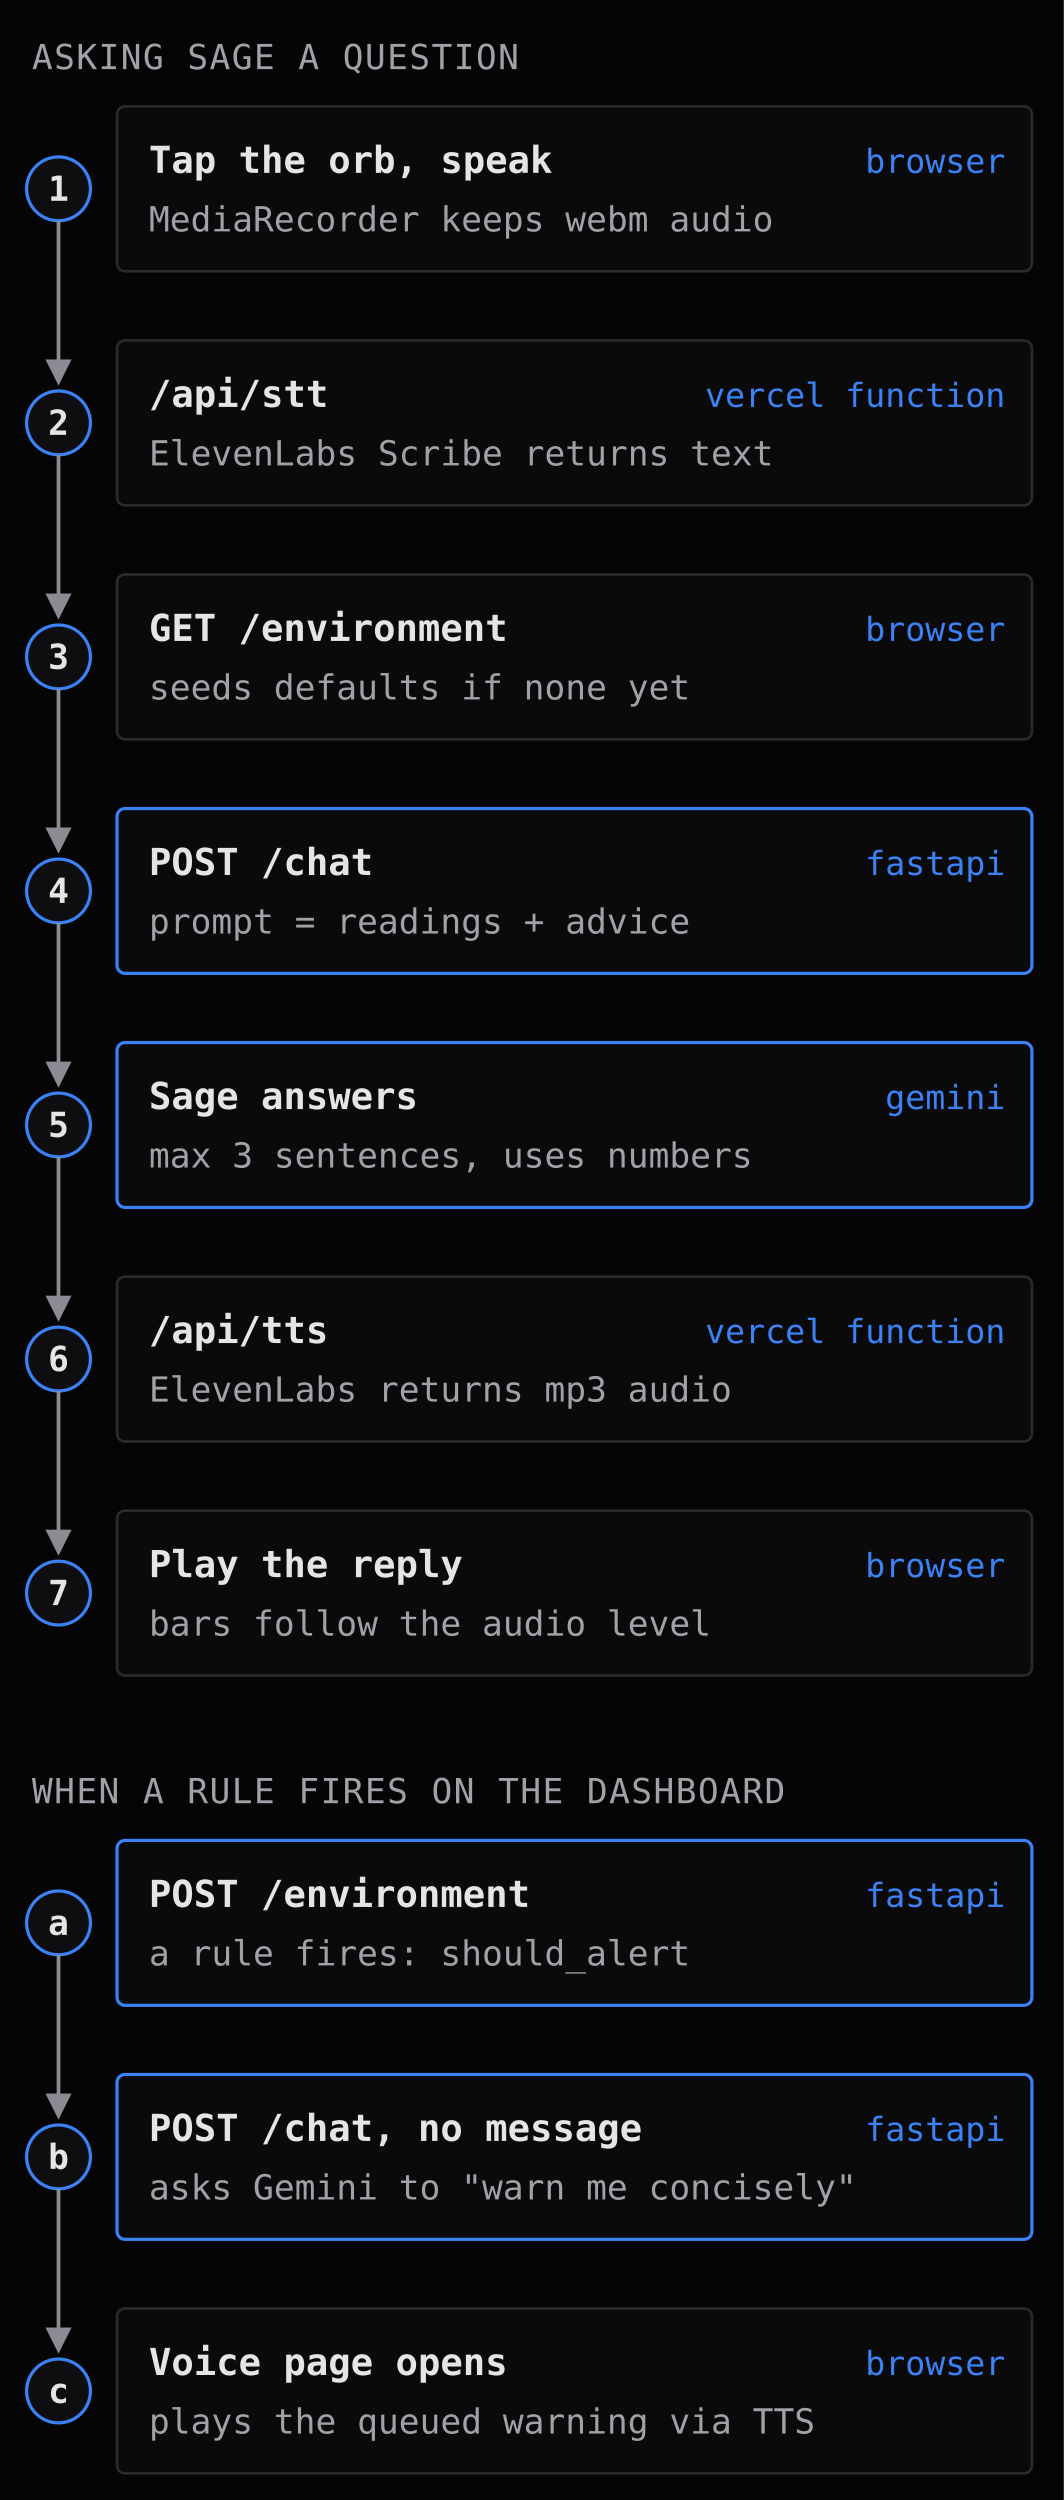
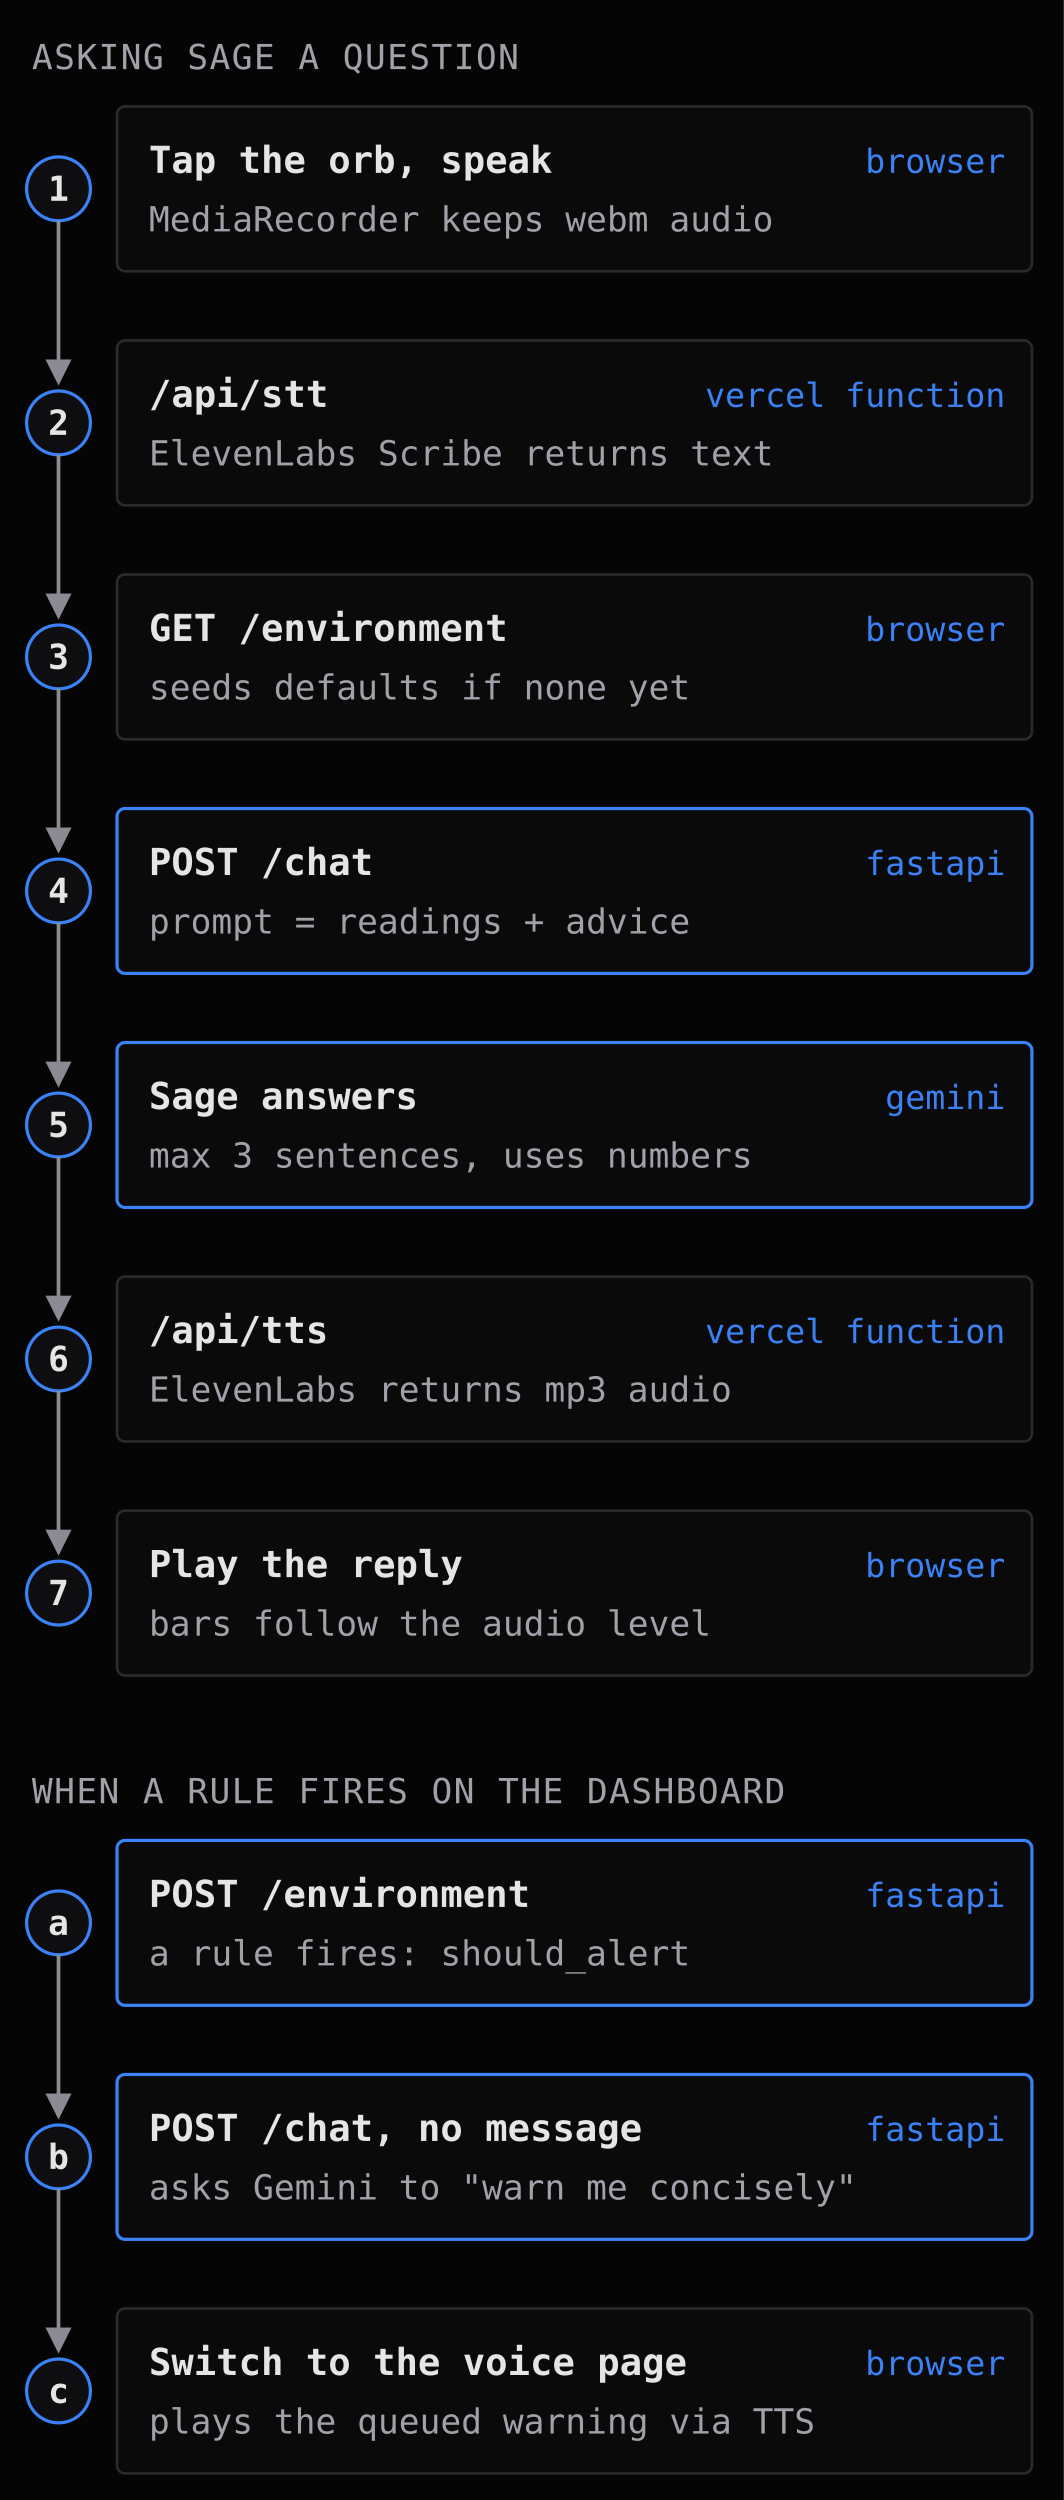
<svg xmlns="http://www.w3.org/2000/svg" viewBox="0 0 400 940" width="400" height="940" role="img" aria-labelledby="t d">
  <defs>
    <marker id="g" viewBox="0 0 10 10" refX="8" refY="5" markerWidth="7" markerHeight="7" orient="auto-start-reverse">
      <path d="M0 0 L10 5 L0 10 z" fill="#8b8b94" />
    </marker>
  </defs>
  <style>
    .k { font: 600 14px "JetBrains Mono", Menlo, Consolas, monospace; fill: #e5e5e5; }
    .s { font: 400 13px "JetBrains Mono", Menlo, Consolas, monospace; fill: #a1a1aa; }
    .h { font: 400 13px "JetBrains Mono", Menlo, Consolas, monospace; fill: #a1a1aa; letter-spacing: 0.04em; }
    .x { font: 400 12.5px "JetBrains Mono", Menlo, Consolas, monospace; fill: #3b82f6; }
    .n { font: 600 13px "JetBrains Mono", Menlo, Consolas, monospace; fill: #e5e5e5; }
    .dot { fill: #0e0e11; stroke: #3b82f6; stroke-width: 1.2; }
    .box { fill: #0a0a0b; stroke: #2a2a2e; stroke-width: 1; }
    .hot { fill: #0a0a0b; stroke: #3b82f6; stroke-width: 1.2; }
    .gr { stroke: #8b8b94; stroke-width: 1.4; fill: none; }
  </style>
  <rect width="400" height="940" fill="#050505" />
  <text class="h" x="12" y="26">ASKING SAGE A QUESTION</text>
  <circle cx="22" cy="71.0" r="12" class="dot" />
  <text class="n" x="22" y="75.5" text-anchor="middle">1</text>
  <rect class="box" x="44" y="40" width="344" height="62" rx="3" />
  <text class="k" x="56" y="65">Tap the orb, speak</text>
  <text class="x" x="378" y="65" text-anchor="end">browser</text>
  <text class="s" x="56" y="87">MediaRecorder keeps webm audio</text>
  <path class="gr" d="M22 83.0 V 143.0" marker-end="url(#g)" />
  <circle cx="22" cy="159.0" r="12" class="dot" />
  <text class="n" x="22" y="163.5" text-anchor="middle">2</text>
  <rect class="box" x="44" y="128" width="344" height="62" rx="3" />
  <text class="k" x="56" y="153">/api/stt</text>
  <text class="x" x="378" y="153" text-anchor="end">vercel function</text>
  <text class="s" x="56" y="175">ElevenLabs Scribe returns text</text>
  <path class="gr" d="M22 171.0 V 231.0" marker-end="url(#g)" />
  <circle cx="22" cy="247.0" r="12" class="dot" />
  <text class="n" x="22" y="251.5" text-anchor="middle">3</text>
  <rect class="box" x="44" y="216" width="344" height="62" rx="3" />
  <text class="k" x="56" y="241">GET /environment</text>
  <text class="x" x="378" y="241" text-anchor="end">browser</text>
  <text class="s" x="56" y="263">seeds defaults if none yet</text>
  <path class="gr" d="M22 259.0 V 319.0" marker-end="url(#g)" />
  <circle cx="22" cy="335.0" r="12" class="dot" />
  <text class="n" x="22" y="339.5" text-anchor="middle">4</text>
  <rect class="hot" x="44" y="304" width="344" height="62" rx="3" />
  <text class="k" x="56" y="329">POST /chat</text>
  <text class="x" x="378" y="329" text-anchor="end">fastapi</text>
  <text class="s" x="56" y="351">prompt = readings + advice</text>
  <path class="gr" d="M22 347.0 V 407.0" marker-end="url(#g)" />
  <circle cx="22" cy="423.0" r="12" class="dot" />
  <text class="n" x="22" y="427.5" text-anchor="middle">5</text>
  <rect class="hot" x="44" y="392" width="344" height="62" rx="3" />
  <text class="k" x="56" y="417">Sage answers</text>
  <text class="x" x="378" y="417" text-anchor="end">gemini</text>
  <text class="s" x="56" y="439">max 3 sentences, uses numbers</text>
  <path class="gr" d="M22 435.0 V 495.0" marker-end="url(#g)" />
  <circle cx="22" cy="511.0" r="12" class="dot" />
  <text class="n" x="22" y="515.5" text-anchor="middle">6</text>
  <rect class="box" x="44" y="480" width="344" height="62" rx="3" />
  <text class="k" x="56" y="505">/api/tts</text>
  <text class="x" x="378" y="505" text-anchor="end">vercel function</text>
  <text class="s" x="56" y="527">ElevenLabs returns mp3 audio</text>
  <path class="gr" d="M22 523.0 V 583.0" marker-end="url(#g)" />
  <circle cx="22" cy="599.0" r="12" class="dot" />
  <text class="n" x="22" y="603.5" text-anchor="middle">7</text>
  <rect class="box" x="44" y="568" width="344" height="62" rx="3" />
  <text class="k" x="56" y="593">Play the reply</text>
  <text class="x" x="378" y="593" text-anchor="end">browser</text>
  <text class="s" x="56" y="615">bars follow the audio level</text>
  <text class="h" x="12" y="678">WHEN A RULE FIRES ON THE DASHBOARD</text>
  <circle cx="22" cy="723.0" r="12" class="dot" />
  <text class="n" x="22" y="727.5" text-anchor="middle">a</text>
  <rect class="hot" x="44" y="692" width="344" height="62" rx="3" />
  <text class="k" x="56" y="717">POST /environment</text>
  <text class="x" x="378" y="717" text-anchor="end">fastapi</text>
  <text class="s" x="56" y="739">a rule fires: should_alert</text>
  <path class="gr" d="M22 735.0 V 795.0" marker-end="url(#g)" />
  <circle cx="22" cy="811.0" r="12" class="dot" />
  <text class="n" x="22" y="815.5" text-anchor="middle">b</text>
  <rect class="hot" x="44" y="780" width="344" height="62" rx="3" />
  <text class="k" x="56" y="805">POST /chat, no message</text>
  <text class="x" x="378" y="805" text-anchor="end">fastapi</text>
  <text class="s" x="56" y="827">asks Gemini to "warn me concisely"</text>
  <path class="gr" d="M22 823.0 V 883.0" marker-end="url(#g)" />
  <circle cx="22" cy="899.0" r="12" class="dot" />
  <text class="n" x="22" y="903.5" text-anchor="middle">c</text>
  <rect class="box" x="44" y="868" width="344" height="62" rx="3" />
-   <text class="k" x="56" y="893">Voice page opens</text>
+   <text class="k" x="56" y="893">Switch to the voice page</text>
  <text class="x" x="378" y="893" text-anchor="end">browser</text>
  <text class="s" x="56" y="915">plays the queued warning via TTS</text>
</svg>
